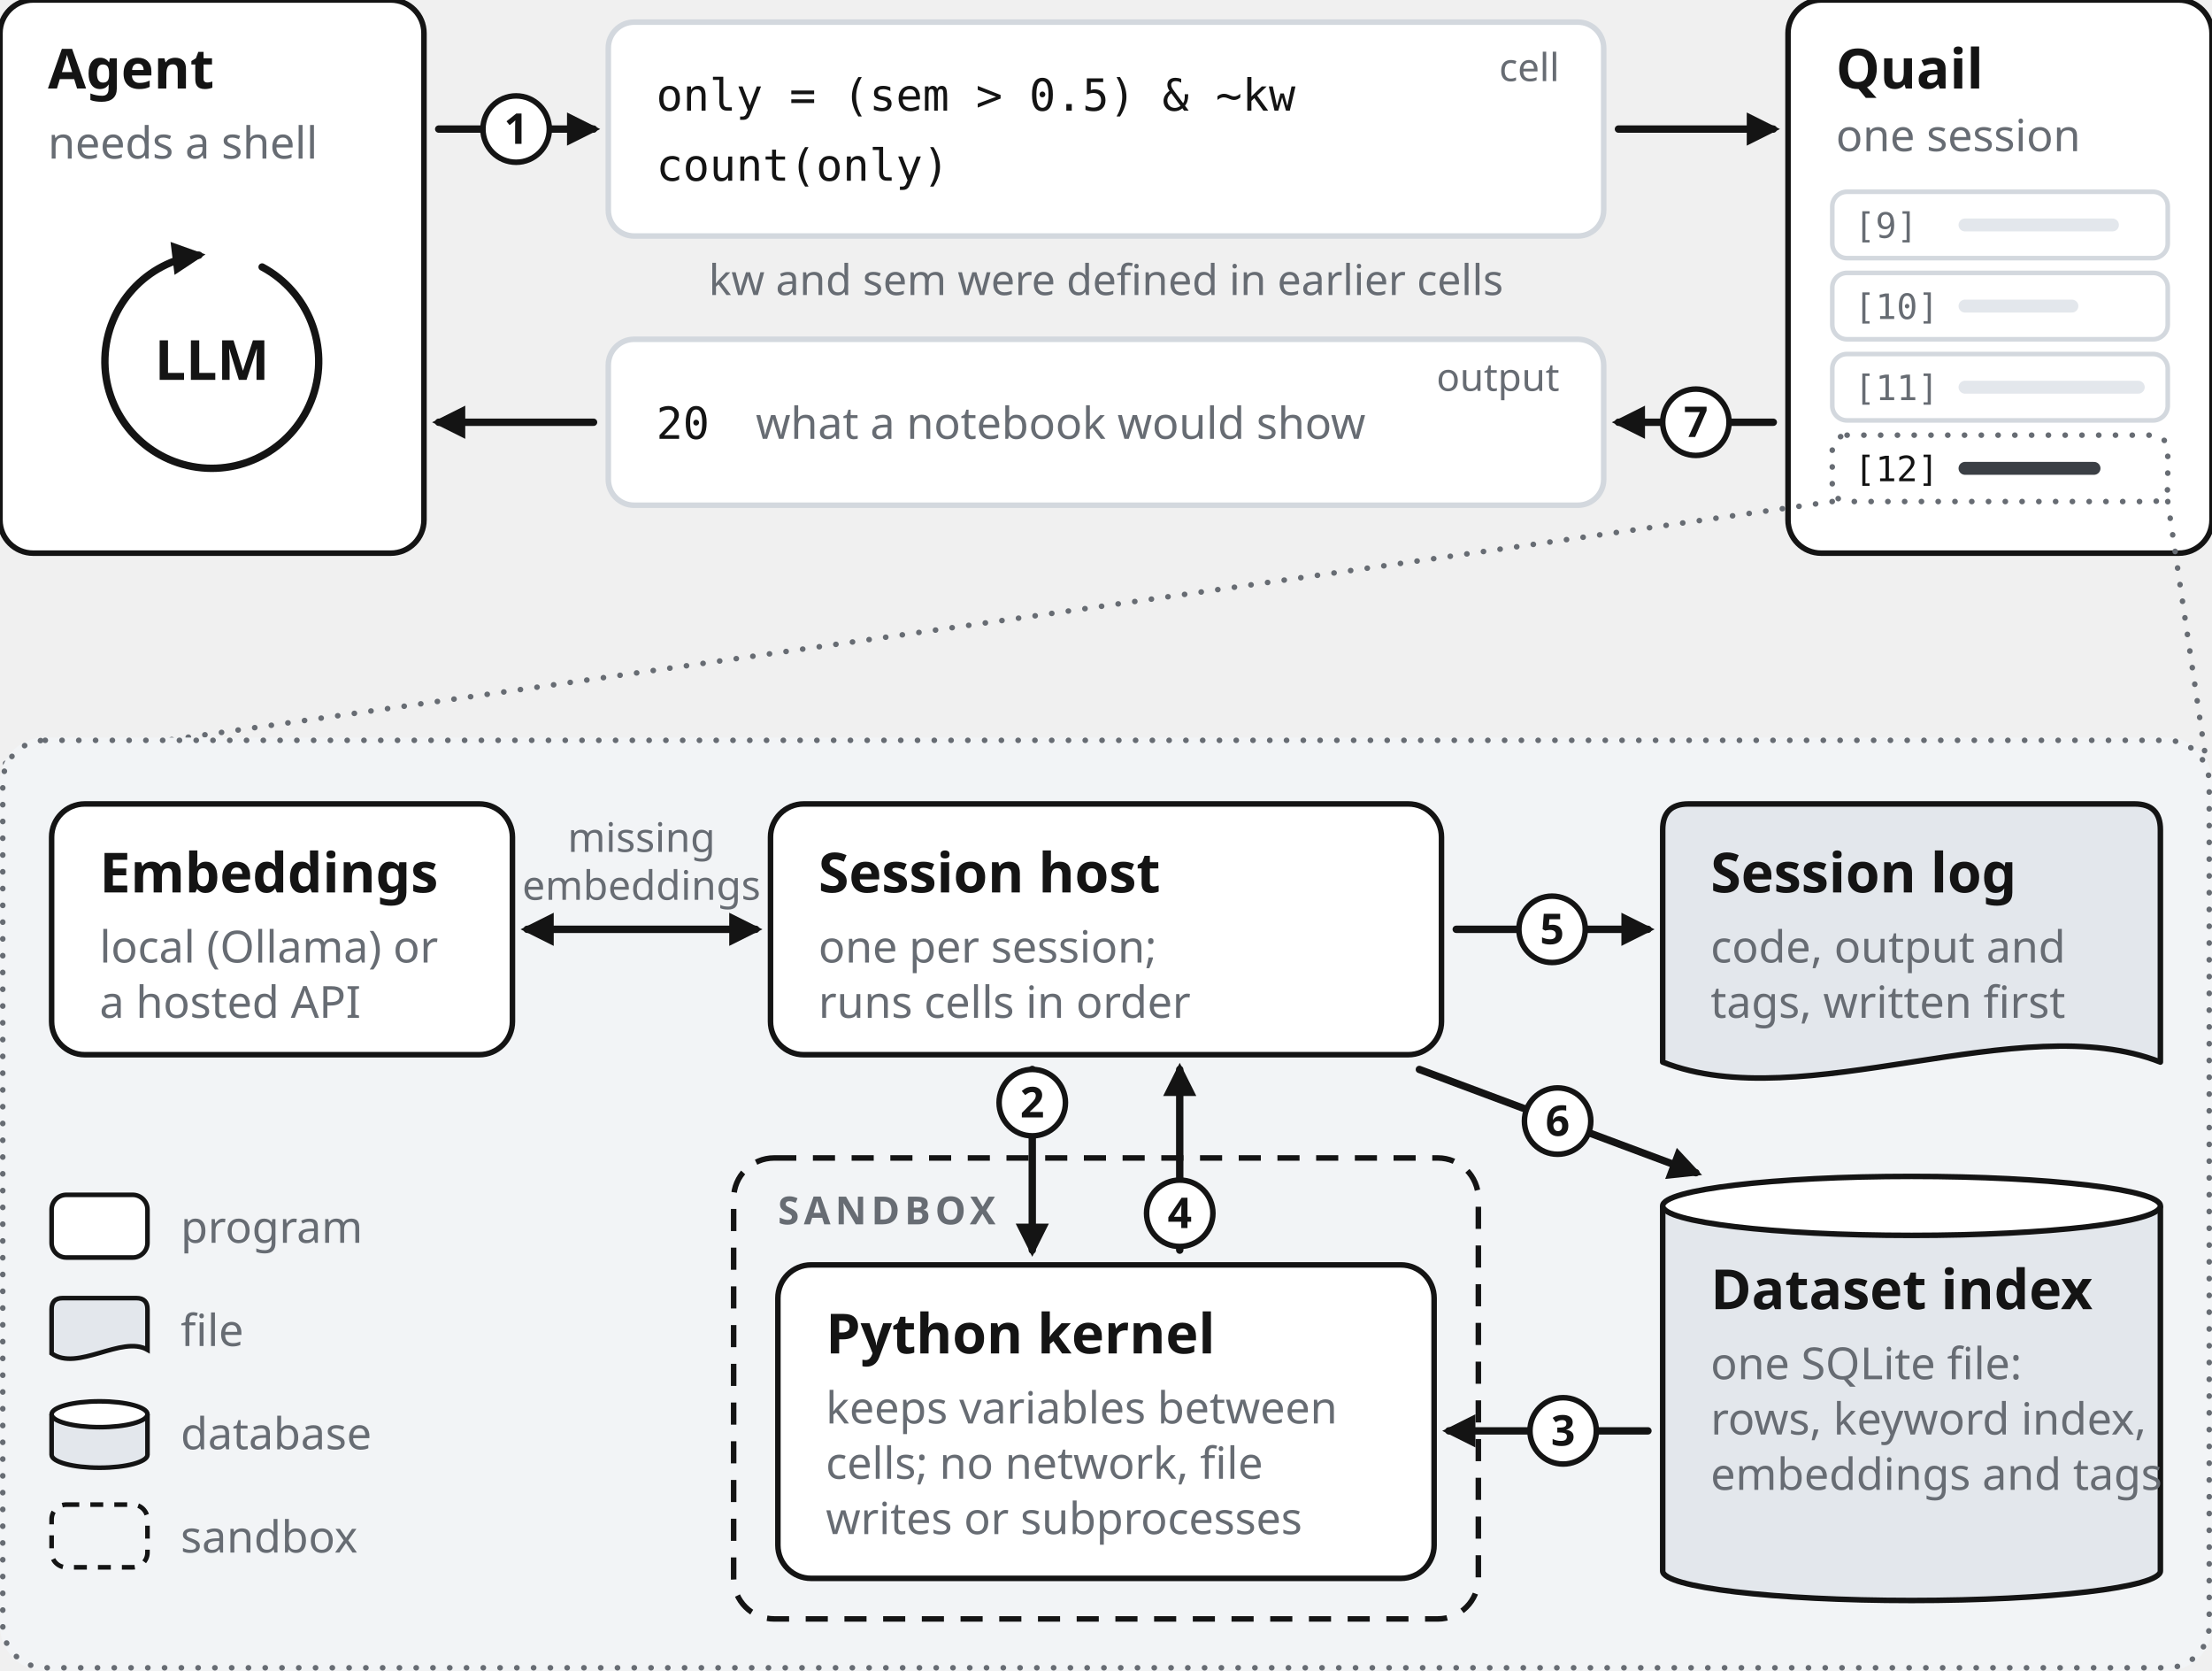
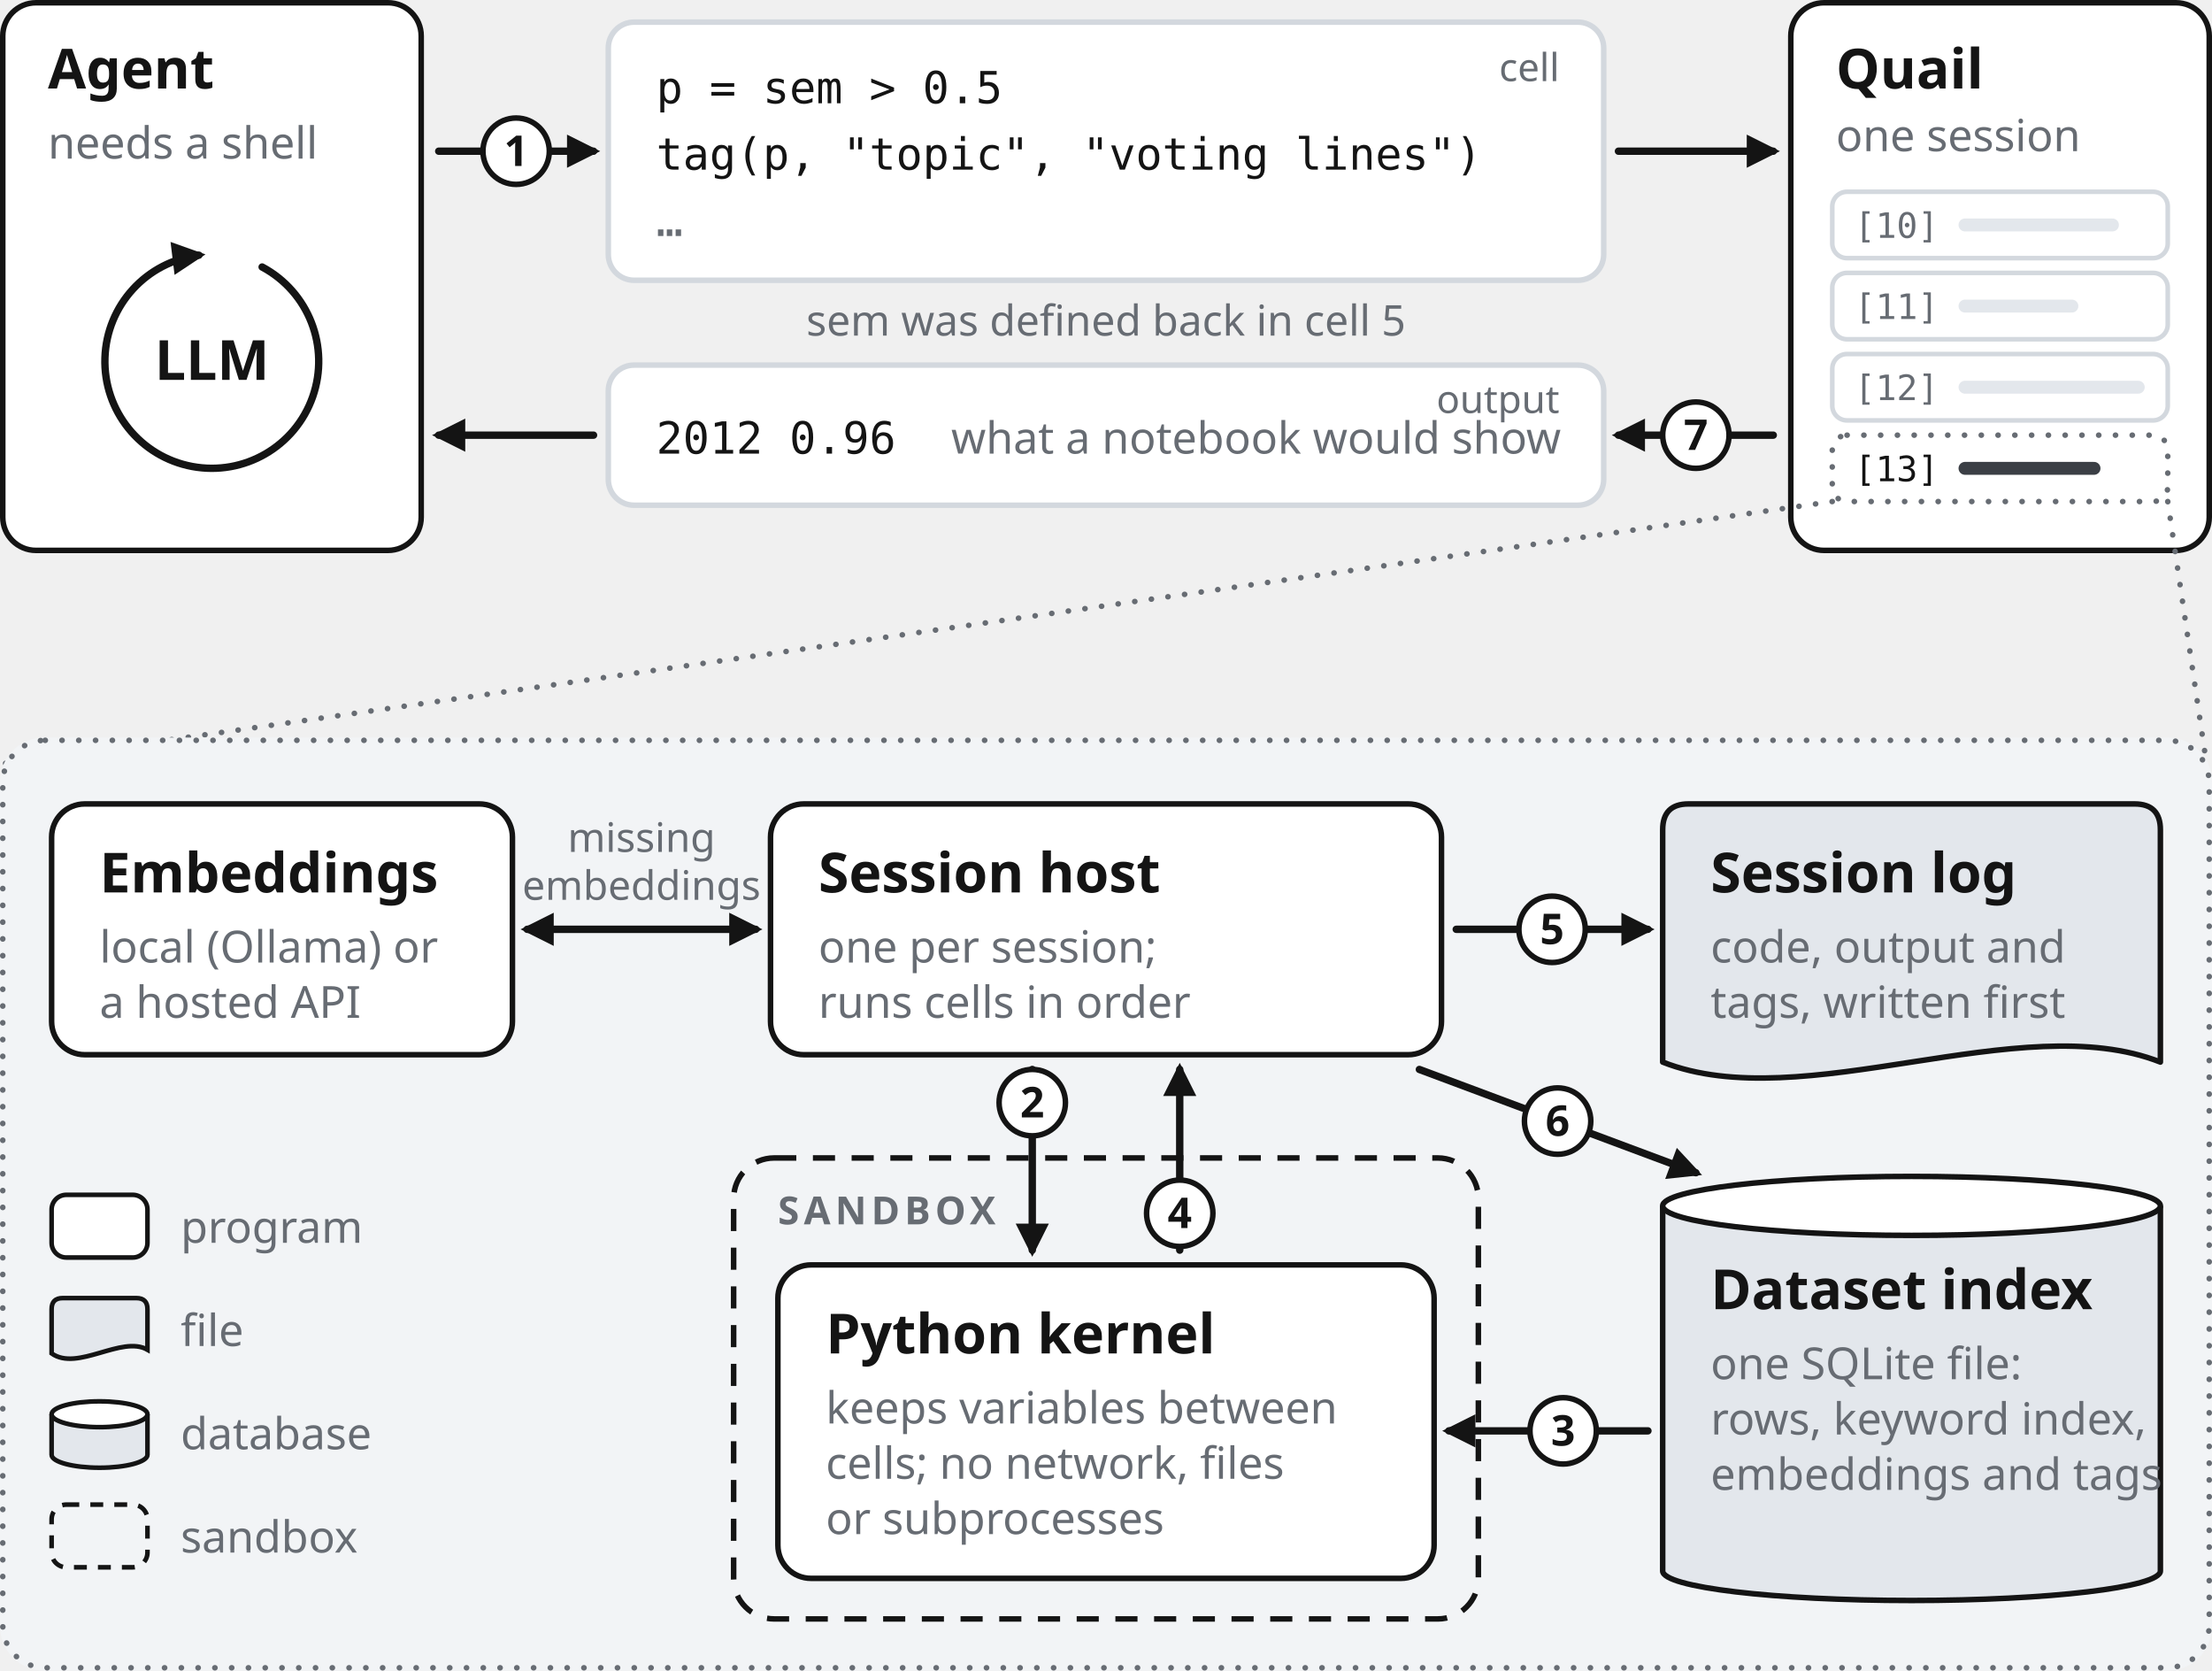
<svg xmlns="http://www.w3.org/2000/svg" viewBox="0 0 1200 906" width="1200" height="906">
  <style>
    text { font-family: 'Source Sans 3', sans-serif; fill: #141414; }
    .h { font-size: 30px; font-weight: 700; }
    .b { font-size: 25px; }
    .s { font-size: 24px; fill: #676C73; }
    .cap { font-size: 21px; font-weight: 700; letter-spacing: 2.5px; fill: #676C73; }
    .m { font-family: 'Source Code Pro', monospace; font-size: 24px; font-weight: 500; font-variant-ligatures: none; }
    .ln { fill: none; stroke: #141414; stroke-width: 4; stroke-linecap: round; stroke-linejoin: round; }
  </style>
  <defs>
    <marker id="a" viewBox="0 0 10 10" refX="8" refY="5" markerWidth="4.5" markerHeight="4.5" orient="auto-start-reverse">
      <path d="M0,0 L10,5 L0,10 z" fill="#141414" />
    </marker>
  </defs>
-   <rect x="0" y="0" width="230" height="300" rx="18" fill="#fff" stroke="#141414" stroke-width="3" />
+   <rect x="1.5" y="1.5" width="227" height="297" rx="18" fill="#fff" stroke="#141414" stroke-width="3" />
  <text class="h" x="26" y="48" style="font-size:30px">Agent</text>
  <text class="s" x="26" y="86">needs a shell</text>
  <path class="ln" d="M142.2,144.8 A58,58 0 1 1 107.9,138.4" marker-end="url(#a)" style="stroke-width:4" />
  <text class="h" x="115" y="206" text-anchor="middle" style="font-size:30px">LLM</text>
-   <rect x="970" y="0" width="230" height="300" rx="18" fill="#fff" stroke="#141414" stroke-width="3" />
+   <rect x="971.5" y="1.5" width="227" height="297" rx="18" fill="#fff" stroke="#141414" stroke-width="3" />
  <text class="h" x="996" y="48">Quail</text>
  <text class="s" x="996" y="82">one session</text>
  <rect x="994" y="104" width="182" height="36" rx="8" fill="#fff" stroke="#D3D8DE" stroke-width="2.5" />
-   <text class="m" x="1006" y="129" style="font-size:19px;fill:#676C73">[9]</text>
+   <text class="m" x="1006" y="129" style="font-size:19px;fill:#676C73">[10]</text>
  <path d="M1066,122 H1146" fill="none" stroke="#E3E7EC" stroke-width="7" stroke-linecap="round" />
  <rect x="994" y="148" width="182" height="36" rx="8" fill="#fff" stroke="#D3D8DE" stroke-width="2.5" />
-   <text class="m" x="1006" y="173" style="font-size:19px;fill:#676C73">[10]</text>
+   <text class="m" x="1006" y="173" style="font-size:19px;fill:#676C73">[11]</text>
  <path d="M1066,166 H1124" fill="none" stroke="#E3E7EC" stroke-width="7" stroke-linecap="round" />
  <rect x="994" y="192" width="182" height="36" rx="8" fill="#fff" stroke="#D3D8DE" stroke-width="2.5" />
-   <text class="m" x="1006" y="217" style="font-size:19px;fill:#676C73">[11]</text>
+   <text class="m" x="1006" y="217" style="font-size:19px;fill:#676C73">[12]</text>
  <path d="M1066,210 H1160" fill="none" stroke="#E3E7EC" stroke-width="7" stroke-linecap="round" />
-   <text class="m" x="1006" y="261" style="font-size:19px;fill:#141414">[12]</text>
+   <text class="m" x="1006" y="261" style="font-size:19px;fill:#141414">[13]</text>
  <path d="M1066,254 H1136" fill="none" stroke="#3B3F45" stroke-width="7" stroke-linecap="round" />
-   <path class="ln" d="M238,70 L322,70" marker-end="url(#a)" />
-   <rect x="330" y="12" width="540" height="116" rx="14" fill="#fff" stroke="#D3D8DE" stroke-width="3" />
-   <text class="m" x="356" y="60">only = (sem &gt; 0.5) &amp; ~kw</text>
-   <text class="m" x="356" y="98">count(only)</text>
+   <path class="ln" d="M238,82 L322,82" marker-end="url(#a)" />
+   <rect x="330" y="12" width="540" height="140" rx="14" fill="#fff" stroke="#D3D8DE" stroke-width="3" />
+   <text class="m" x="356" y="56">p = sem &gt; 0.5</text>
+   <text class="m" x="356" y="92">tag(p, "topic", "voting lines")</text>
+   <text class="m" x="356" y="128" style="fill:#676C73">…</text>
  <text class="s" x="846" y="44" text-anchor="end" style="font-size:21px">cell</text>
-   <path class="ln" d="M878,70 L962,70" marker-end="url(#a)" />
-   <text class="s" x="600" y="160" text-anchor="middle" style="font-size:23px">kw and sem were defined in earlier cells</text>
-   <path class="ln" d="M962,229 L878,229" marker-end="url(#a)" />
-   <rect x="330" y="184" width="540" height="90" rx="14" fill="#fff" stroke="#D3D8DE" stroke-width="3" />
-   <text class="m" x="356" y="238">20</text>
-   <text class="s" x="846" y="212" text-anchor="end" style="font-size:21px">output</text>
-   <text class="s" x="410" y="238">what a notebook would show</text>
-   <path class="ln" d="M322,229 L238,229" marker-end="url(#a)" />
+   <path class="ln" d="M878,82 L962,82" marker-end="url(#a)" />
+   <text class="s" x="600" y="182" text-anchor="middle" style="font-size:23px">sem was defined back in cell 5</text>
+   <path class="ln" d="M962,236 L878,236" marker-end="url(#a)" />
+   <rect x="330" y="198" width="540" height="76" rx="14" fill="#fff" stroke="#D3D8DE" stroke-width="3" />
+   <text class="m" x="356" y="246">2012 0.96</text>
+   <text class="s" x="846" y="224" text-anchor="end" style="font-size:21px">output</text>
+   <text class="s" x="516" y="246">what a notebook would show</text>
+   <path class="ln" d="M322,236 L238,236" marker-end="url(#a)" />
  <rect x="994" y="236" width="182" height="36" rx="8" fill="none" stroke="#676C73" stroke-width="3" stroke-linecap="round" stroke-dasharray="0.1 9" />
  <path d="M994,272 L3,414 M1176,272 L1197,414" fill="none" stroke="#676C73" stroke-width="3" stroke-linecap="round" stroke-dasharray="0.1 9" />
  <rect x="0" y="400" width="1200" height="506" rx="24" fill="#F2F4F6" />
  <rect x="1.5" y="401.5" width="1197" height="503" rx="23" fill="none" stroke="#676C73" stroke-width="3" stroke-linecap="round" stroke-dasharray="0.1 9" />
  <rect x="28" y="436" width="250" height="136" rx="18" fill="#fff" stroke="#141414" stroke-width="3" />
  <text class="h" x="54" y="484" style="font-size:30px">Embeddings</text>
  <text class="s" x="54" y="522">local (Ollama) or</text>
  <text class="s" x="54" y="552">a hosted API</text>
  <rect x="418" y="436" width="364" height="136" rx="18" fill="#fff" stroke="#141414" stroke-width="3" />
  <text class="h" x="444" y="484" style="font-size:30px">Session host</text>
  <text class="s" x="444" y="522">one per session;</text>
  <text class="s" x="444" y="552">runs cells in order</text>
  <path d="M916,436 H1158 Q1172,436 1172,450 V576 C1096,546 978,606 902,576 V450 Q902,436 916,436 Z" fill="#E3E7EC" stroke="#141414" stroke-width="3" stroke-linejoin="round" />
  <text class="h" x="928" y="484" style="font-size:30px">Session log</text>
  <text class="s" x="928" y="522">code, output and</text>
  <text class="s" x="928" y="552">tags, written first</text>
  <rect x="398" y="628" width="404" height="250" rx="22" fill="none" stroke="#141414" stroke-width="3" stroke-dasharray="12 9" />
  <text class="cap" x="422" y="664">SANDBOX</text>
  <rect x="422" y="686" width="356" height="170" rx="18" fill="#fff" stroke="#141414" stroke-width="3" />
  <text class="h" x="448" y="734" style="font-size:30px">Python kernel</text>
  <text class="s" x="448" y="772">keeps variables between</text>
-   <text class="s" x="448" y="802">cells; no network, file</text>
-   <text class="s" x="448" y="832">writes or subprocesses</text>
+   <text class="s" x="448" y="802">cells; no network, files</text>
+   <text class="s" x="448" y="832">or subprocesses</text>
  <path d="M902,654 V852 A135.0,16 0 0 0 1172,852 V654" fill="#E3E7EC" stroke="#141414" stroke-width="3" />
  <ellipse cx="1037.0" cy="654" rx="135.0" ry="16" fill="#fff" stroke="#141414" stroke-width="3" />
  <text class="h" x="928" y="710" style="font-size:30px">Dataset index</text>
  <text class="s" x="928" y="748">one SQLite file:</text>
  <text class="s" x="928" y="778">rows, keyword index,</text>
  <text class="s" x="928" y="808">embeddings and tags</text>
  <path class="ln" d="M286,504 L410,504" marker-end="url(#a)" marker-start="url(#a)" />
  <text class="s" x="348" y="462" text-anchor="middle" style="font-size:22px">missing</text>
  <text class="s" x="348" y="488" text-anchor="middle" style="font-size:22px">embeddings</text>
  <path class="ln" d="M790,504 L894,504" marker-end="url(#a)" />
  <path class="ln" d="M560,580 L560,678" marker-end="url(#a)" />
  <path class="ln" d="M640,678 L640,580" marker-end="url(#a)" />
  <path class="ln" d="M770,580 L920,636" marker-end="url(#a)" />
  <path class="ln" d="M894,776 L786,776" marker-end="url(#a)" />
-   <circle cx="280" cy="70" r="18" fill="#fff" stroke="#141414" stroke-width="3" />
-   <text class="h" x="280" y="78" text-anchor="middle" style="font-size:23px">1</text>
+   <circle cx="280" cy="82" r="18" fill="#fff" stroke="#141414" stroke-width="3" />
+   <text class="h" x="280" y="90" text-anchor="middle" style="font-size:23px">1</text>
  <circle cx="560" cy="598" r="18" fill="#fff" stroke="#141414" stroke-width="3" />
  <text class="h" x="560" y="606" text-anchor="middle" style="font-size:23px">2</text>
  <circle cx="848" cy="776" r="18" fill="#fff" stroke="#141414" stroke-width="3" />
  <text class="h" x="848" y="784" text-anchor="middle" style="font-size:23px">3</text>
  <circle cx="640" cy="658" r="18" fill="#fff" stroke="#141414" stroke-width="3" />
  <text class="h" x="640" y="666" text-anchor="middle" style="font-size:23px">4</text>
  <circle cx="842" cy="504" r="18" fill="#fff" stroke="#141414" stroke-width="3" />
  <text class="h" x="842" y="512" text-anchor="middle" style="font-size:23px">5</text>
  <circle cx="845" cy="608" r="18" fill="#fff" stroke="#141414" stroke-width="3" />
  <text class="h" x="845" y="616" text-anchor="middle" style="font-size:23px">6</text>
-   <circle cx="920" cy="229" r="18" fill="#fff" stroke="#141414" stroke-width="3" />
-   <text class="h" x="920" y="237" text-anchor="middle" style="font-size:23px">7</text>
+   <circle cx="920" cy="236" r="18" fill="#fff" stroke="#141414" stroke-width="3" />
+   <text class="h" x="920" y="244" text-anchor="middle" style="font-size:23px">7</text>
  <rect x="28" y="648" width="52" height="34" rx="8" fill="#fff" stroke="#141414" stroke-width="2.5" />
  <text class="s" x="98" y="674">program</text>
  <path d="M34,704 H74 Q80,704 80,710 V732 C66,724 42,744 28,734 V710 Q28,704 34,704 Z" fill="#E3E7EC" stroke="#141414" stroke-width="2.5" />
  <text class="s" x="98" y="730">file</text>
  <path d="M28,767 V789 A26,7 0 0 0 80,789 V767" fill="#E3E7EC" stroke="#141414" stroke-width="2.5" />
  <ellipse cx="54" cy="767" rx="26" ry="7" fill="#fff" stroke="#141414" stroke-width="2.5" />
  <text class="s" x="98" y="786">database</text>
  <rect x="28" y="816" width="52" height="34" rx="8" fill="none" stroke="#141414" stroke-width="2.5" stroke-dasharray="7 6" />
  <text class="s" x="98" y="842">sandbox</text>
</svg>
